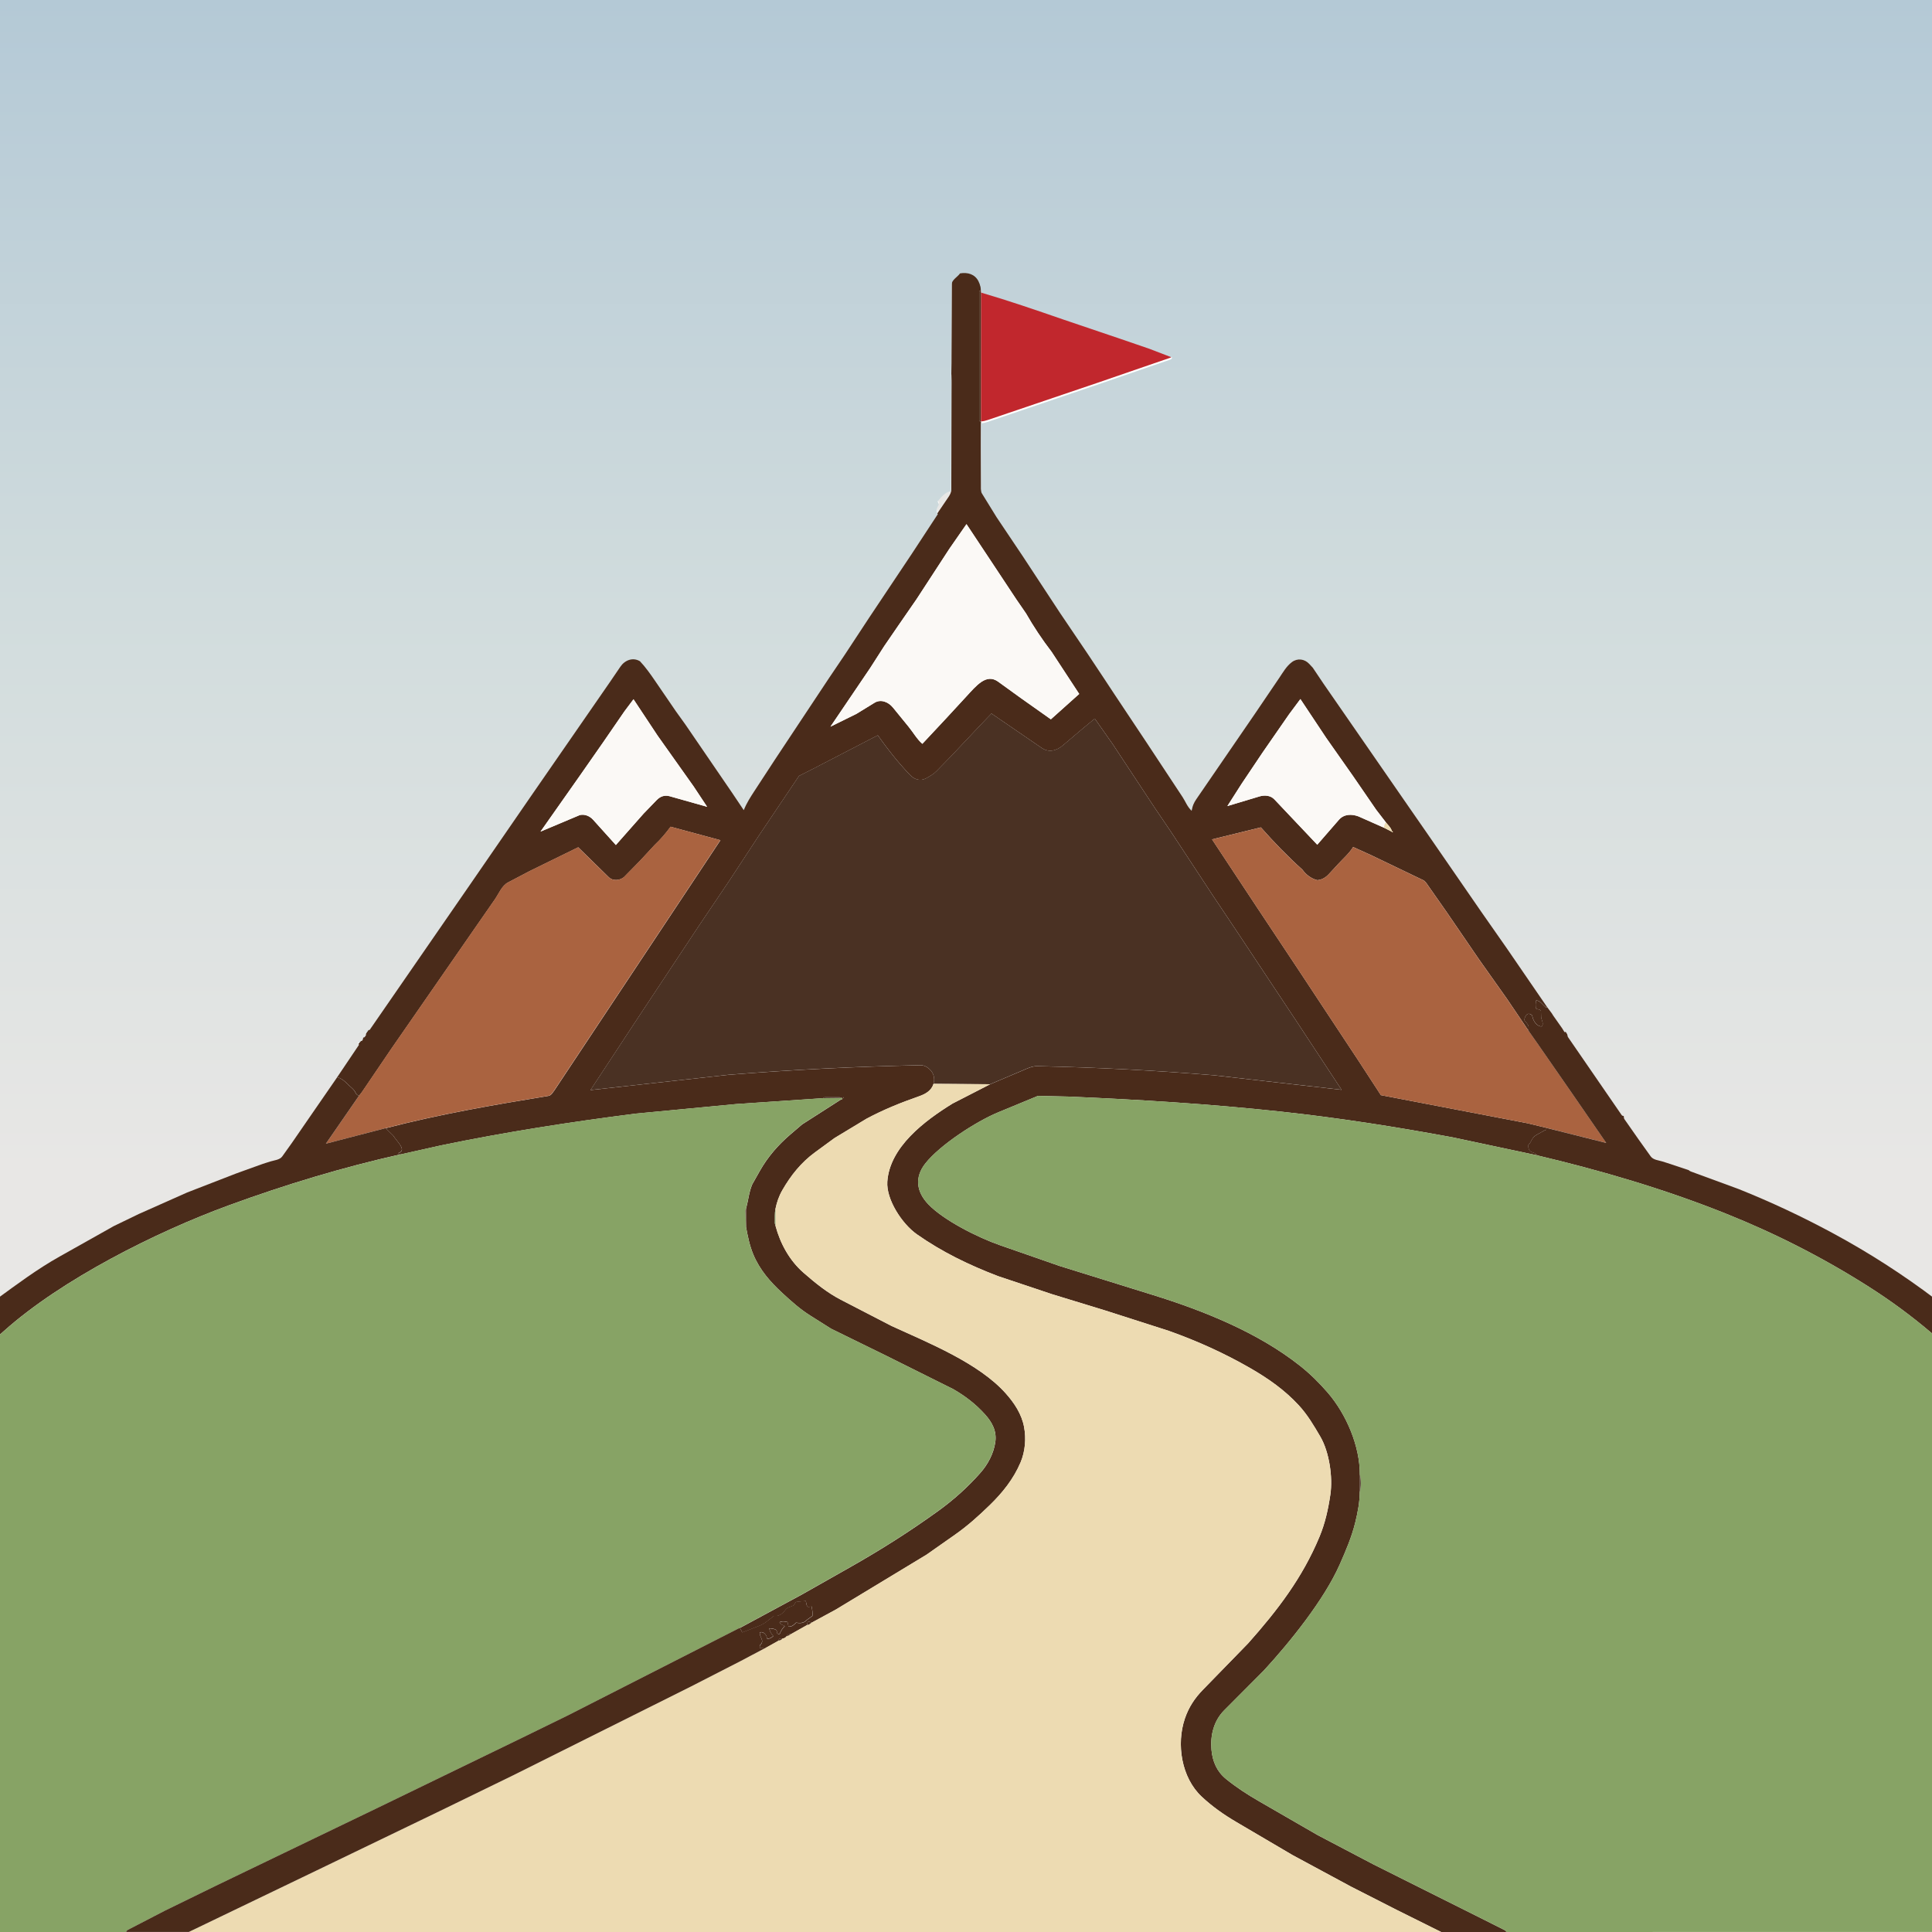
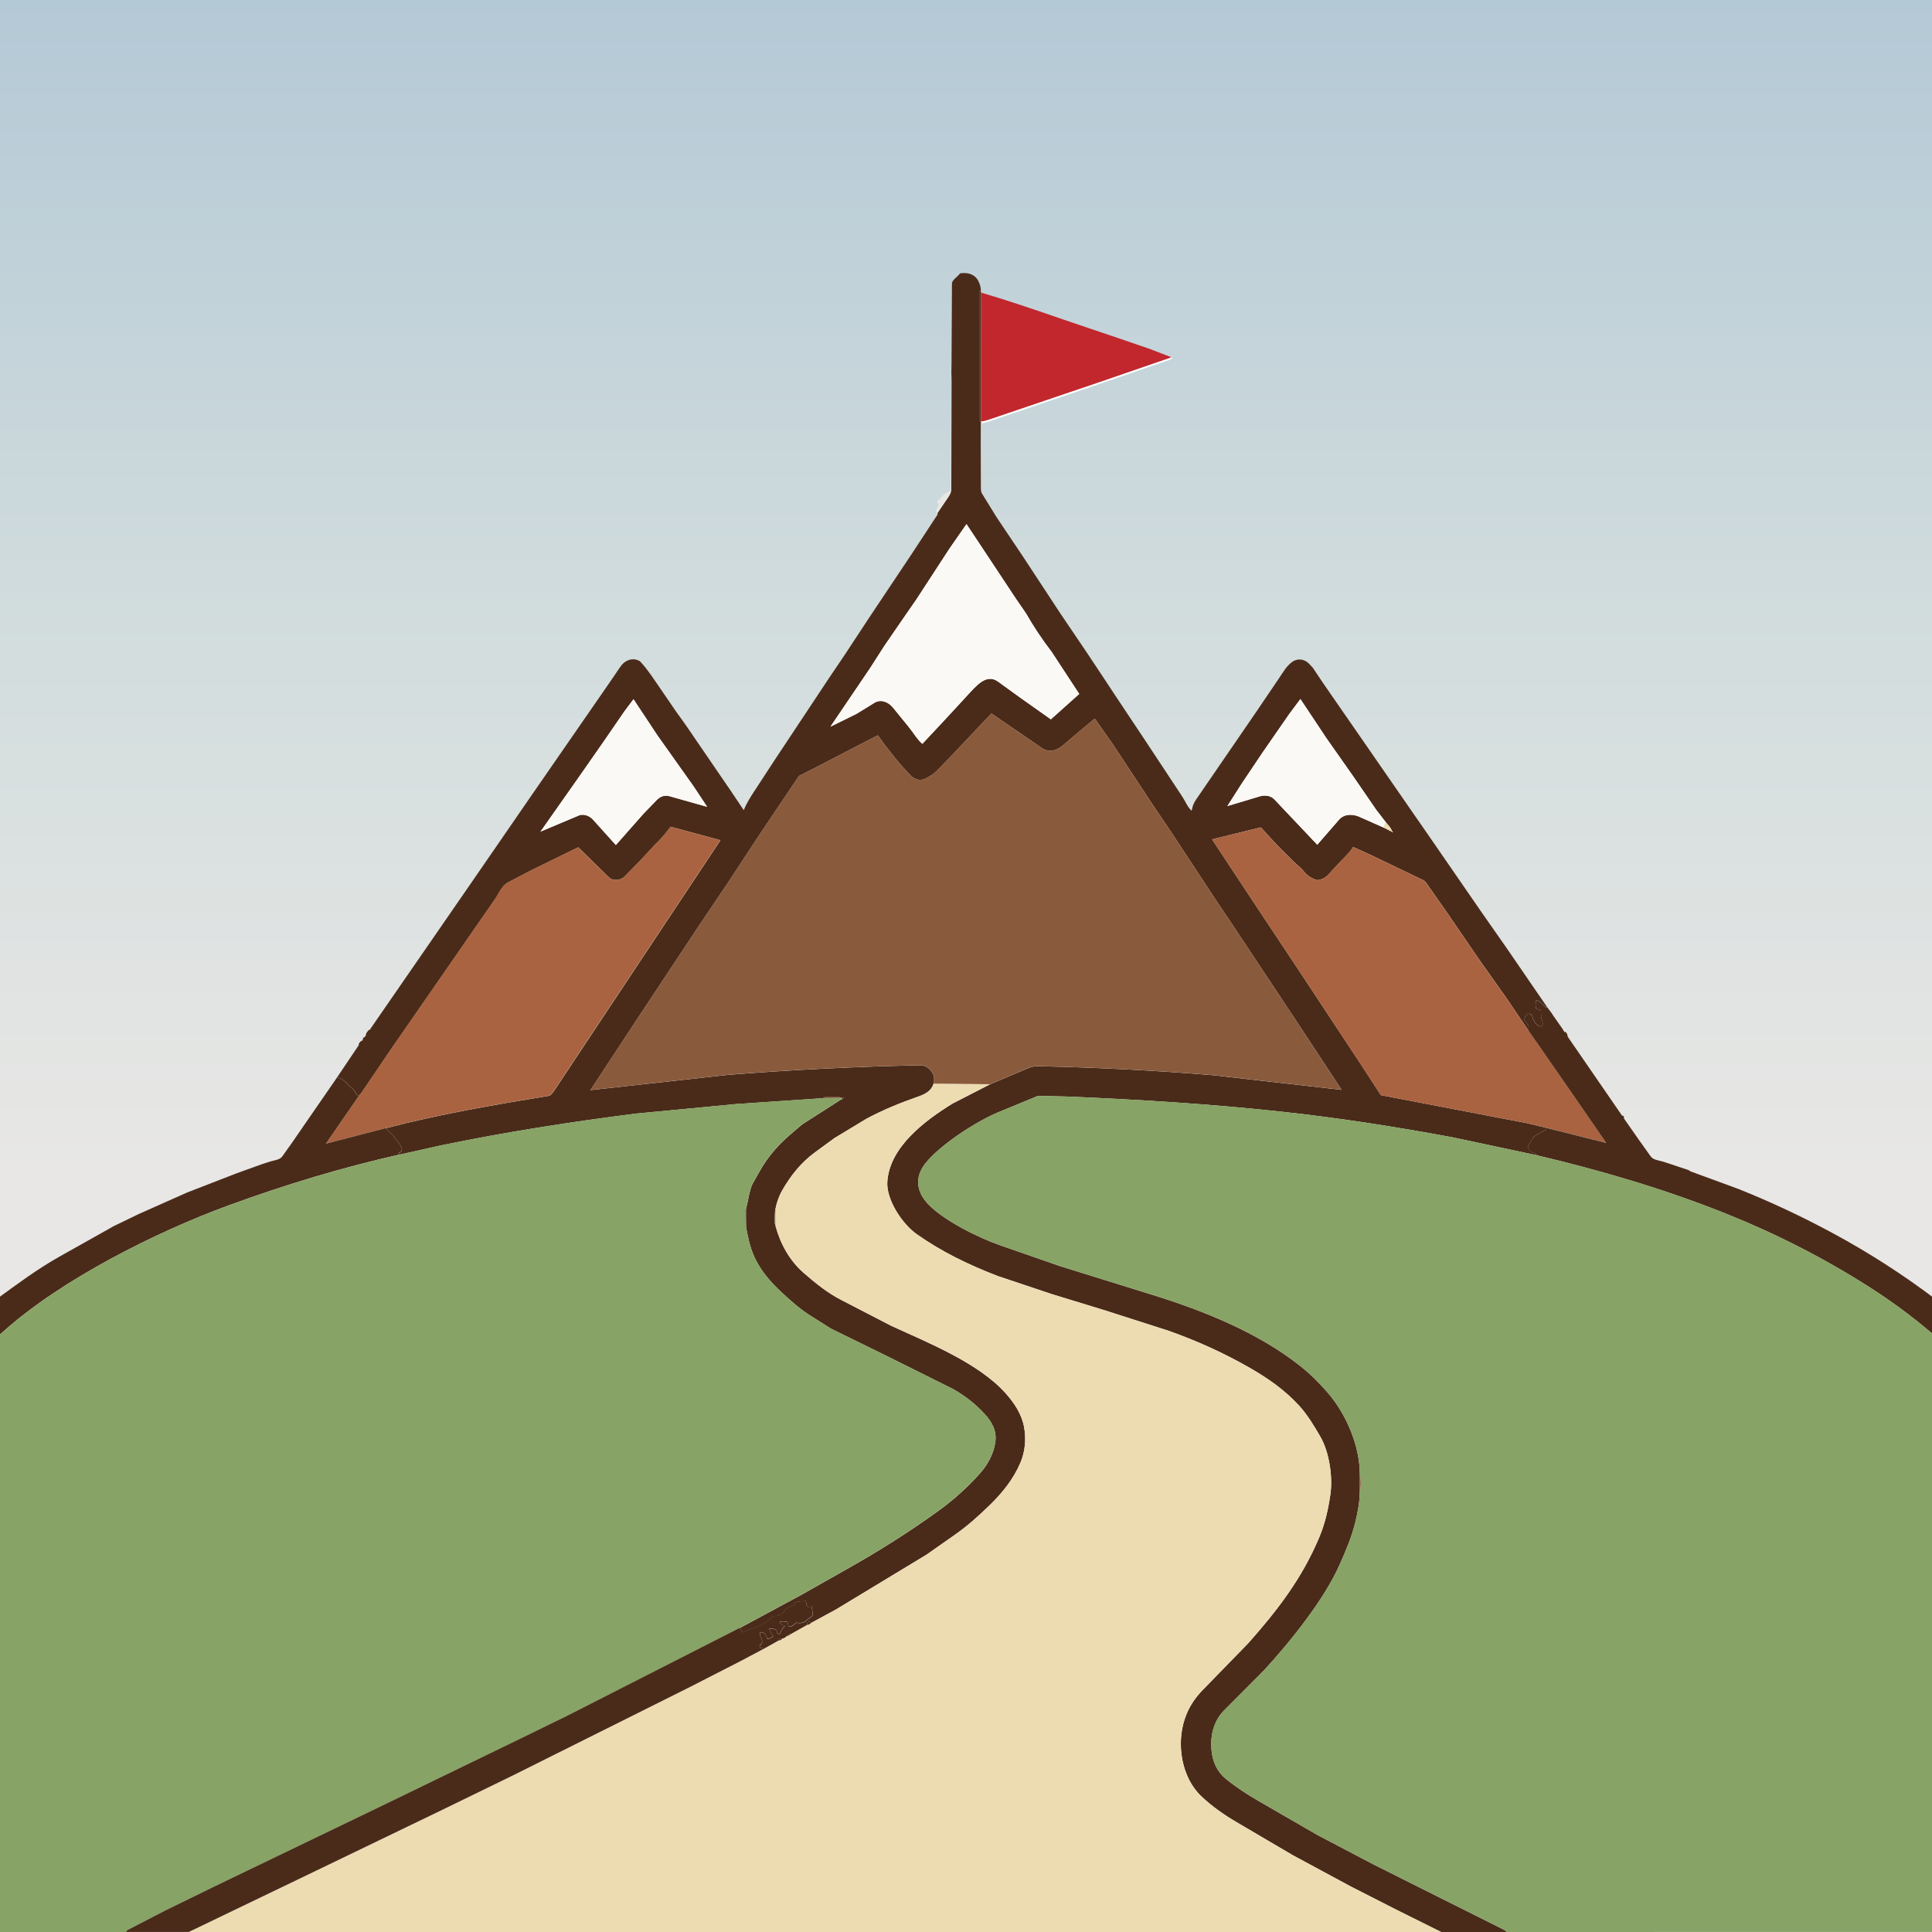
<svg xmlns="http://www.w3.org/2000/svg" id="Layer_1" data-name="Layer 1" viewBox="0 0 1024 1024">
  <defs>
    <style>
      .cls-1 {
        fill: #4A2B1A;
      }

      .cls-2 {
-         fill: #4A3123;
+         fill: #8A5A3C;
      }

      .cls-3 {
        fill: #4A2B1A;
      }

      .cls-4 {
        fill: #FBF9F6;
      }

      .cls-5 {
        fill: #4A2B1A;
      }

      .cls-6 {
        fill: #EDDBB2;
      }

      .cls-7 {
        fill: #AA6340;
      }

      .cls-8 {
        fill: #87A365;
      }

      .cls-9 {
        fill: #E8E7E5;
      }

      .cls-10 {
        fill: #B4C9D6;
      }

      .cls-11 {
        fill: #D1DCDD;
      }

      .cls-12 {
        fill: #C1272D;
      }
    </style>
    <linearGradient id="skyRamp" gradientUnits="userSpaceOnUse" x1="0" y1="0" x2="0" y2="620">
      <stop offset="0" stop-color="#B4C9D6" />
      <stop offset="0.52" stop-color="#D1DCDD" />
      <stop offset="1" stop-color="#E8E7E5" />
    </linearGradient>
+     <clipPath id="skyClip">
+       <use href="#skyShape" />
+     </clipPath>
  </defs>
  <g>
    <path class="cls-9" d="M504.12,259.42c0,1.31-.57,2.6-1.38,3.8l-5.66,8.34c-1.06-1.63-.5-3.53.52-5l-.59-1.82c.07.21,3.36-5.16,7.11-5.32Z" />
    <g>
      <path class="cls-5" d="M518.6,148.02c.95,1.84,1.43,3.95,1.43,6.08-.12-.04-.84-.12-.99.14v68.55c-.01.72.75.59.93.55l-.04,12.52.09,21.63c0,.93-.16,2.09.43,3.06l7.78,12.61,13.77,20.52,19.88,30.26,14.76,21.83,8.38,12.62,5.6,8.49,16.86,25.33,19.32,29.27c1.61,2.43,2.38,4.98,4.81,7.28.34-2.34,1.13-4.2,2.48-6.17l31.17-45.43,12.82-18.91c2.03-3,3.74-6.1,6.65-8.3s6.71-1.73,9.19.93l1.89,2.03,5.73,8.53,47.12,68.08,8.49,12.24,27.8,40.29,13.65,19.52,21.36,31.14.07.9c.04.19-.48.45-.7.26l-.73-.63c-1.37-1.17-2.11-2.69-4.39-3.06-.25,1.21-.52,3.15.04,4.51.82.28,2.47.32,2.5,1.33l.1,3.07c.04,1.23,1.76,3.86.16,4.94-2.64-.09-4.38-3.08-4.84-5.46-.18-.96-1.7-1.52-2.6-1.07s-2.01,2.76-1.4,3.61c1.47,1.47,2.58,2.82,1.85,4.98l-11.24-16.61-14.98-21.16-17.1-25-9.51-13.58c-.67-.96-1.66-2.66-2.8-3.21l-27.77-13.33-9.43-4.27c-2.2,3.52-5.1,5.95-7.81,8.89l-5.05,5.47c-1.63,1.77-3.67,3.04-6.15,3.21-3.27-.85-5.9-2.85-7.91-5.6-7.87-7.08-15.02-14.52-21.98-22.37l-25.87,6.35,24.42,36.96,20.83,31.36,16.36,24.78,16.36,24.77,11.52,17.7,77.72,14.9,9.85,2.39c.23.35.26.84.12.99-.13.14-.57.21-.9.4l-3.89,2.14c-1.96,1.08-2.71,2.21-3.57,4.11-.38.83-1.55,1.35-1.26,2.5,1.02,4,2.46,1.83,5.04,4.53l-44.97-9.57c-30.24-5.61-60.38-10.34-91.04-13.65-37.66-4.07-75.14-6.37-112.82-7.98l-16.05-.36-21.07,8.71c-11.57,4.78-30.84,17.23-38.61,27.09-5.73,7.27-4.84,14.91,1.52,21.6,8.13,8.54,26.38,17.68,37.96,21.71l31.6,11.01,49.76,15.47c26.9,8.36,55.49,19.89,77.51,37.28,5.54,4.37,10.3,9.07,14.86,14.34,9.98,11.54,17.15,28.5,17.08,43.55l-.04,9.21c-.02,5.29-1.06,10.74-2.39,16.14-1.94,7.85-5.01,14.97-8.25,22.3-8.18,18.52-26.21,40.95-40.16,56.1l-21.04,21.13c-5.59,5.62-7.43,13.32-6.75,20.96.56,6.2,2.86,11.51,7.72,15.46,5.58,4.53,11.4,8.28,17.69,11.91l30.81,17.79,29.63,15.56,59.14,29.59,10.39,5.24c.51.26.84.57.83,1.01h-34.48s-23.79-11.84-23.79-11.84l-23.97-12.21-30.95-16.69-29.64-17.43c-6.76-3.97-12.84-8.22-18.57-13.57-10.74-10.05-13.54-27.84-8.89-41.45,2.03-5.93,5.16-10.71,9.51-15.17l23.99-24.63c15.59-17.55,28.74-34.66,37.83-56.51,3-7.21,4.61-14.56,5.76-22.32,1.36-9.19-.54-22.54-5.32-30.74-3.42-5.86-6.8-11.61-11.45-16.64-7.42-8.03-16.08-14.12-25.57-19.6-13.87-8-28.2-14.46-43.31-19.83l-33.47-10.73-28.39-8.69-28.6-9.57c-15.24-5.82-29.66-12.77-43.03-22.17-7.94-5.58-16.33-18.53-15.68-27.92,1.27-18.35,19.69-32.2,34.57-41.39l19.91-10.22,16.84-7.14c2.41-1.02,5.29-2.51,8.15-2.45,31.37.66,62.36,2.23,93.71,4.84l67.6,7.7-24.47-37.19-12.43-18.71-19-28.65-12.1-18.08-22.45-34.15-8.95-13.22-21.89-33.18-9.54-13.57-6.34,5.23-10.56,8.96c-3.37,2.85-7.42,3.97-11.28,1.32l-26.57-18.2-5.24,5.45-16.28,17.26-7.7,7.89c-1.48,1.52-3.5,2.64-5.29,3.66-3.27,1.77-6.35.73-8.78-1.83-6.18-6.49-11.62-13.37-16.96-20.9l-32.72,16.94-9.05,4.61-21.15,31.45-16.11,24.56-15.38,22.8-33.15,50.06-24.74,37.62,73.15-8.08c34.06-2.73,67.7-4.37,101.7-5.09,2.63-.06,4.71,1.72,5.8,3.12,1.59,2.04,1.82,4.66,1.18,6.77-1.11,3.62-4.26,5.4-7.81,6.63-9.57,3.33-18.79,7.07-27.74,11.86l-16.89,10.21-10.41,7.62c-7.3,5.34-12.75,12.17-17.21,19.91-1.91,3.32-2.96,6.43-3.7,9.99-.5,2.39-.32,4.87-.36,7.62l.41,1.52c2.51,9.31,7.38,18.27,14.85,24.78,6.3,5.48,12.48,10.52,19.84,14.33l26.81,13.86c19.82,9.04,46.27,19.75,60.49,35.72,4.6,5.16,8.43,10.96,9.72,17.81,1.16,6.15.59,12.93-1.85,18.73-3.7,8.8-9.61,16.15-16.35,22.69-5.94,5.77-11.72,10.97-18.45,15.69l-15.07,10.58-48.04,29.07-12.9,7c-.47-.38-1.18-.62-1.63-.52-.67.14-.8,1.02-.48,1.62l-8.71,4.9c-1.14-.05-1.98.21-2.45,1.2-.3.63-1.45,1.19-2.13,1.19h-1.3c-.52-.01-.74.59-.73,1.11l-6.4,3.58-3.18.41c-.62.11-.59-1.27-.13-1.71,2.57-2.44-.82-4.41-.19-6.7,1.97-.49,3.63,1.33,3.8,3.4,1.53.06,2.46-.61,3.28-1.41-1.28-1.33-1.76-2.48-2.2-4.11,1.41.16,2.99.16,3.87,1.07.31.33.32,1.15.37,1.45.07.45,1.25.75,1.48.18.63-1.53,1.21-2.43,2.55-3.91-1.11-.62-2.03-.59-2.75-1.98,1.42-.7,2.81-.49,4.24-.08l.51,2.4c1.97.1,3.07-1.21,3.99-2.1,1.97.33,4.07.4,5.67-1.42l3.04-2.2c.23-1.65-.2-3.36-.47-5.04-.55.13-1.69.54-2.06.18-.76-.74-.77-1.91-1-3.08l-4.87.5c-.82.08-1.08,1.52-1.51,1.83-1.49.84-3.31.96-4.32,2.28-1.53,1.99-3.43,3.78-6.17,3.34l-3.72,2.88c-1.34,1.03-2.48,1.76-4.13,2.4l-8.95,3.51-1.27-2.43,32.47-17.5,25.65-14.52c16.35-9.25,31.88-19.06,47.12-30.08,8.2-5.93,15.44-12.47,22.13-20,4.13-4.65,7.15-10.45,8-16.45.84-5.91-1.83-10.62-5.46-14.63-4.99-5.52-10.37-9.65-16.82-13.38l-35.47-17.68-29.27-14.34-11.07-6.98c-5.49-3.46-9.98-7.51-14.72-11.88-6.48-5.97-12.08-12.33-15.51-20.61-1.94-4.69-2.91-9.61-3.8-14.41l.1-10.18c1.1-4.03,1.43-8.39,3.18-12.47l3.98-7.05c4.22-7.48,9.71-13.81,16.19-19.36l6.25-5.35,20.81-13.33c.67.15.84-.64.16-.7-.31-.18-.72-.39-1.25-.39h-7.6c-.53-.01-.88.2-.97.51l-46.14,3.12-53.07,5.05c-34.81,4.44-69.06,9.76-103.37,16.86l-21.06,4.71c-.5.05-1.1.25-1.43-.65,4.54-1.54-.55-5.74-2.82-9.3l-3.98-3.87c28.46-7.41,57.13-12.35,86.15-17.1,1.7-.28,2.28-1.71,3.3-2.98l88-132.58-26.4-7.14c-2.64,3.55-5.23,6.64-8.33,9.53l-7.97,8.6-8.46,8.62c-2.26,1.79-5.85,2.14-8.06-.02l-16.16-15.83-25.66,12.57-11.55,6.07c-3.26,1.71-4.87,5.97-6.96,8.98l-9.71,13.98-31.57,45.57-13.79,19.9-15.38,22.68-1.45,1.89c-1-.15-1.58-.78-1.95-1.6-.76-1.67-2.11-2.55-3.33-3.72-2.08-1.98-3.9-4.01-6.9-4.56l12.19-18.11c.63-.51.96-1.31,1.48-1.97.38-.48.91-1.22.5-1.82,1.1.13,1.28-.74,1.74-1.38l1.86-2.62,1.28-1.85,51.83-75.04,32.55-47.24,41.81-60.42,5.46-8.02c2.35-3.46,6.58-5.14,10.37-2.89,3,3.18,5.54,6.78,8.01,10.4l11.02,16.11,5.03,7,24.68,36.07,6.28,9.35c1.55-3.86,3.53-6.89,5.66-10.16l10.73-16.43,28.78-43.39,8.33-12.33,13.15-19.99,22.45-33.62,13.19-20.11.56-.82,5.66-8.34c.81-1.2,1.38-2.49,1.38-3.8l.13-57.63-.07-2.78-.05-.95.09-5.85.14-42.22c0-2.66,3.22-4.17,4.5-6.08,4.1-.7,7.85.45,9.74,4.11ZM502.02,380.17l10.01-10.85c5.54-6,10.73-12.56,17.03-8.01l11.93,8.62,16,11.32,15.02-13.45-14.61-22.3c-5.08-6.61-9.51-13.27-13.63-20.46l-5.13-7.45-13.19-19.92-13.18-19.87-9.05,13.03-17.38,26.68-9.44,13.66-7.75,11.3-7.45,11.62-10.74,15.86-10.29,15.19,13.75-6.77,9.63-5.91c3.17-1.95,7.18-.59,9.73,2.54l8.3,10.18c2.5,3.07,4.33,6.45,7.29,9.06l13.17-14.08ZM326.42,447.87l14.71-16.65,6.89-7.13c1.94-2.01,4.27-2.82,6.89-2.08l19.88,5.61-7.16-10.81-19.13-26.97-12.73-19.22-4.76,6.34-11.23,16.33-12.37,17.73-20.93,29.75,20.88-8.79c2.7-.55,5.26.57,7.04,2.55l12.02,13.34ZM733.56,438.72l3.73,1.89.35-.33c-.45-1.74-1.98-2.98-3.06-4.38l-5.12-6.64-12.26-17.84-14.29-20.34-13.67-20.56-5.98,8.03-14.15,20.43-11.08,16.52-7.49,11.73,17.06-5.12c2.66-.8,5.83-.55,7.82,1.55l22.76,24.05,11.46-13.18c2.68-3.08,6.7-3.18,10.39-1.82l13.54,6.01ZM738.24,440.71l-.62.17c.17.39.66.26.62-.17ZM447.04,581.52l-.25.25.25.25.25-.25-.25-.25Z" />
      <path class="cls-2" d="M524.76,574.67l-29.99-.21c.65-2.11.41-4.72-1.18-6.77-1.09-1.39-3.17-3.17-5.8-3.12-34.01.72-67.65,2.35-101.7,5.09l-73.15,8.08,24.74-37.62,33.15-50.06,15.38-22.8,16.11-24.56,21.15-31.45,9.05-4.61,32.72-16.94c5.34,7.53,10.77,14.41,16.96,20.9,2.43,2.56,5.51,3.6,8.78,1.83,1.78-1.02,3.8-2.14,5.29-3.66l7.7-7.89,16.28-17.26,5.24-5.45,26.57,18.2c3.86,2.65,7.92,1.53,11.28-1.32l10.56-8.96,6.34-5.23,9.54,13.57,21.89,33.18,8.95,13.22,22.45,34.15,12.1,18.08,19,28.65,12.43,18.71,24.47,37.19-67.6-7.7c-31.34-2.61-62.34-4.17-93.71-4.84-2.86-.06-5.74,1.43-8.15,2.45l-16.84,7.14Z" />
      <path class="cls-7" d="M810.01,546.1l5.09,7.25,17.66,25.46,18.59,26.96-31.9-8.02-9.85-2.39-77.72-14.9-11.52-17.7-16.36-24.77-16.36-24.78-20.83-31.36-24.42-36.96,25.87-6.35c6.96,7.86,14.11,15.29,21.98,22.37,2.02,2.75,4.64,4.75,7.91,5.6,2.47-.17,4.52-1.44,6.15-3.21l5.05-5.47c2.71-2.94,5.61-5.37,7.81-8.89l9.43,4.27,27.77,13.33c1.14.55,2.13,2.25,2.8,3.21l9.51,13.58,17.1,25,14.98,21.16,11.24,16.61Z" />
      <path class="cls-4" d="M502.02,380.17l-13.17,14.08c-2.96-2.61-4.78-5.99-7.29-9.06l-8.3-10.18c-2.54-3.12-6.55-4.48-9.73-2.54l-9.63,5.91-13.75,6.77,10.29-15.19,10.74-15.86,7.45-11.62,7.75-11.3,9.44-13.66,17.38-26.68,9.05-13.03,13.18,19.87,13.19,19.92,5.13,7.45c4.13,7.19,8.55,13.85,13.63,20.46l14.61,22.3-15.02,13.45-16-11.32-11.93-8.62c-6.3-4.55-11.48,2-17.03,8.01l-10.01,10.85Z" />
      <path class="cls-4" d="M326.42,447.87l-12.02-13.34c-1.78-1.98-4.34-3.11-7.04-2.55l-20.88,8.79,20.93-29.75,12.37-17.73,11.23-16.33,4.76-6.34,12.73,19.22,19.13,26.97,7.16,10.81-19.88-5.61c-2.62-.74-4.94.07-6.89,2.08l-6.89,7.13-14.71,16.65Z" />
      <path class="cls-11" d="M830.99,548.55l-1.73-2.46c.34-.16.71-.23,1.16-.08l.58,2.55Z" />
      <path class="cls-7" d="M204.37,597.94l-31.63,8.23,17.59-25.47,1.45-1.89,15.38-22.68,13.79-19.9,31.57-45.57,9.71-13.98c2.09-3.01,3.7-7.27,6.96-8.98l11.55-6.07,25.66-12.57,16.16,15.83c2.21,2.16,5.81,1.82,8.06.02l8.46-8.62,7.97-8.6c3.1-2.89,5.69-5.98,8.33-9.53l26.4,7.14-88,132.58c-1.02,1.27-1.6,2.7-3.3,2.98-29.02,4.75-57.69,9.69-86.15,17.1Z" />
      <g>
        <path class="cls-1" d="M520.03,154.1l-.07,69.24c-.17.04-.94.17-.94-.55v-68.55c.17-.26.88-.18,1-.14Z" />
        <path class="cls-12" d="M621.24,188.5c-.08.49-.47.94-.98,1.12l-16.77,5.76-20.61,7.11-59.07,20.03c-1.33.45-2.71.83-3.85.82l.07-69.24c14.56,4.27,28.81,9.17,43.43,14.22l30.77,10.42,14.98,5.14,12.04,4.62Z" />
      </g>
      <g>
        <path class="cls-4" d="M734.57,435.9c-.83.84-.94,1.81-1.01,2.82l-13.54-6.01c-3.69-1.37-7.71-1.26-10.39,1.82l-11.46,13.18-22.76-24.05c-1.99-2.1-5.15-2.35-7.82-1.55l-17.06,5.12,7.49-11.73,11.08-16.52,14.15-20.43,5.98-8.03,13.67,20.56,14.29,20.34,12.26,17.84,5.12,6.64Z" />
        <path class="cls-6" d="M733.56,438.72c.07-1.01.18-1.98,1.01-2.82,1.08,1.4,2.61,2.64,3.06,4.38l.6.43c.03.43-.45.56-.62.17-.04-.1-.14-.17-.33-.27l-3.73-1.89Z" />
      </g>
    </g>
    <path class="cls-11" d="M195.92,544.92l-1.86,2.62c-.19-.63-.27-1.48.15-2.12.27-.41,1.04-.65,1.71-.5Z" />
    <path class="cls-11" d="M191.82,550.73c-.52.66-.85,1.46-1.48,1.97-.62-.46-.83-1.42-.22-1.78.39-.23,1.13-.26,1.7-.19Z" />
    <g>
      <path class="cls-3" d="M819.97,532.72l2.45,3.27.89,1.4,4.65,6.6,1.29,2.1,1.73,2.46,28.57,41.51c.3.43.98.46,1.21.47-.09.42-.15,1.13.21,1.64l7.3,10.44,6.64,9.3c1.37,1.92,4.25,2.08,6.23,2.71l2.25.71,11.7,3.88c.36.4.73.58,1.33.8l25.07,9.21c17.11,6.83,33.89,14.72,50.06,23.46,18.91,10.21,36.94,21.8,54.09,34.76l.02,20.33c-.54-.4-1.15-.6-1.75-1.11-10.55-8.97-21.4-17-33.2-24.52-24.13-15.38-49.61-28.36-76.28-39.01-32.42-12.95-65.79-22.71-99.46-30.7-2.58-2.7-4.02-.52-5.04-4.53-.29-1.15.88-1.67,1.26-2.5.87-1.89,1.61-3.03,3.57-4.11l3.89-2.14c.33-.18.77-.25.9-.4.14-.15.11-.64-.12-.99l31.9,8.02-18.59-26.96-17.66-25.46-5.09-7.25c.73-2.16-.38-3.52-1.85-4.98-.61-.85.53-3.18,1.4-3.61s2.42.11,2.6,1.07c.46,2.38,2.21,5.37,4.84,5.46,1.61-1.08-.11-3.71-.16-4.94l-.1-3.07c-.03-1.02-1.68-1.05-2.5-1.33-.56-1.35-.29-3.29-.04-4.51,2.28.38,3.03,1.9,4.39,3.06l.73.63c.22.19.74-.07.7-.26l-.07-.9Z" />
      <path class="cls-3" d="M190.33,580.7l-17.59,25.47,31.63-8.23,3.98,3.87c2.28,3.56,7.37,7.76,2.82,9.3.33.9.94.71,1.43.65-30.9,6.91-61.24,16.09-91.22,27.05-38.75,14.17-88.56,39.24-119.14,66.51-1.34,1.19-2.48,2.34-3.92,2.97v-20.8c10.68-7.79,21.39-15.81,33.28-22.49l25.99-14.6,2.68-1.52,13.4-6.48,25.59-11.38,25.65-9.95,4.52-1.64,9.9-3.57,4.05-1.28c1.95-.62,4.93-.8,6.24-2.64l5.23-7.33,8.82-12.8,14.49-20.99c3,.56,4.82,2.58,6.9,4.56,1.23,1.17,2.57,2.05,3.33,3.72.37.82.95,1.45,1.95,1.6Z" />
      <g>
        <path class="cls-8" d="M814.98,612.41c33.67,7.99,67.04,17.75,99.46,30.7,26.67,10.65,52.15,23.64,76.28,39.01,11.8,7.52,22.66,15.55,33.2,24.52.61.51,1.21.71,1.75,1.11v316.21s-227.37.04-227.37.04c0-.43-.32-.75-.83-1.01l-10.39-5.24-59.14-29.59-29.63-15.56-30.81-17.79c-6.28-3.63-12.11-7.39-17.69-11.91-4.86-3.95-7.16-9.26-7.72-15.46-.69-7.64,1.16-15.34,6.75-20.96l21.04-21.13c13.95-15.15,31.98-37.59,40.16-56.1,3.24-7.34,6.31-14.45,8.25-22.3,1.33-5.4,2.37-10.85,2.39-16.14.74-2.6.73-6.59.04-9.21.06-15.06-7.1-32.01-17.08-43.55-4.56-5.27-9.32-9.97-14.86-14.34-22.02-17.39-50.61-28.92-77.51-37.28l-49.76-15.47-31.6-11.01c-11.58-4.03-29.83-13.17-37.96-21.71-6.37-6.69-7.25-14.33-1.52-21.6,7.77-9.86,27.04-22.31,38.61-27.09l21.07-8.71,16.05.36c37.68,1.61,75.16,3.9,112.82,7.98,30.66,3.32,60.8,8.04,91.04,13.65l44.97,9.57Z" />
        <path class="cls-2" d="M720.69,790.8l.04-9.21c.7,2.62.7,6.61-.04,9.21Z" />
      </g>
      <g>
        <path class="cls-8" d="M436.25,582.02l9.82-.12c.68.06.51.85-.16.7l-20.81,13.33-6.25,5.35c-6.48,5.55-11.97,11.88-16.19,19.36l-3.98,7.05c-1.75,4.08-2.08,8.44-3.18,12.47l-.41,1.52.31,8.66c.89,4.8,1.86,9.72,3.8,14.41,3.43,8.27,9.02,14.64,15.51,20.61,4.74,4.36,9.24,8.42,14.72,11.88l11.07,6.98,29.27,14.34,35.47,17.68c6.44,3.74,11.82,7.86,16.82,13.38,3.63,4.01,6.29,8.72,5.46,14.63-.85,5.99-3.87,11.8-8,16.45-6.68,7.52-13.93,14.07-22.13,20-15.24,11.02-30.77,20.83-47.12,30.08l-25.65,14.52-32.47,17.5-91.16,46.42-24.72,12.09-76.27,36.99-85.62,41.24-27.02,13.21-19.47,10.09c-.59.31-.84.65-1.06,1.16H-1.68s0-315.7,0-315.7c1.44-.63,2.58-1.78,3.92-2.97,30.59-27.27,80.39-52.34,119.14-66.51,29.98-10.96,60.32-20.14,91.22-27.05l21.06-4.71c34.3-7.1,68.55-12.42,103.37-16.86l53.07-5.05,46.14-3.12Z" />
        <polygon class="cls-3" points="395.4 650.33 395.09 641.67 395.5 640.15 395.4 650.33" />
      </g>
      <path class="cls-2" d="M446.07,581.9l-9.82.12c.09-.31.45-.52.97-.52h7.6c.52.01.93.23,1.25.4Z" />
      <g>
        <path class="cls-6" d="M524.76,574.67l-19.91,10.22c-14.89,9.19-33.3,23.04-34.57,41.39-.65,9.38,7.74,22.34,15.68,27.92,13.37,9.4,27.79,16.35,43.03,22.17l28.6,9.57,28.39,8.69,33.47,10.73c15.11,5.37,29.44,11.84,43.31,19.83,9.5,5.47,18.16,11.56,25.57,19.6,4.64,5.03,8.03,10.78,11.45,16.64,4.79,8.2,6.68,21.55,5.32,30.74-1.15,7.77-2.76,15.11-5.76,22.32-9.09,21.85-22.24,38.97-37.83,56.51l-23.99,24.63c-4.34,4.46-7.48,9.24-9.51,15.17-4.66,13.6-1.86,31.39,8.89,41.45,5.73,5.36,11.81,9.6,18.57,13.57l29.64,17.43,30.95,16.69,23.97,12.21,23.79,11.84H100.08s67.79-32.62,67.79-32.62l65.61-31.65,38.51-18.76,93.95-46.92,26.24-13.44,14.1-7.46,6.4-3.58c.8-.13,1.56-.43,2.03-1.11.67,0,1.83-.56,2.13-1.19.97-.21,1.68-.77,2.45-1.2l8.71-4.9c.9.09,1.5-.76,2.11-1.09l12.9-7,48.04-29.07,15.07-10.58c6.73-4.72,12.51-9.92,18.45-15.69,6.74-6.55,12.64-13.89,16.35-22.69,2.44-5.79,3.01-12.57,1.85-18.73-1.29-6.85-5.13-12.65-9.72-17.81-14.22-15.98-40.67-26.68-60.49-35.72l-26.81-13.86c-7.36-3.8-13.54-8.85-19.84-14.33-7.47-6.5-12.35-15.47-14.85-24.78l-.05-9.14c.74-3.56,1.79-6.67,3.7-9.99,4.46-7.74,9.9-14.57,17.21-19.91l10.41-7.62,16.89-10.21c8.95-4.78,18.17-8.52,27.74-11.86,3.55-1.23,6.7-3.01,7.81-6.63l29.99.21Z" />
        <path class="cls-1" d="M406.28,873.13l-14.1,7.46-26.24,13.44-93.95,46.92-38.51,18.76-65.61,31.65-67.79,32.62h-33.26c.23-.52.47-.86,1.06-1.17l19.47-10.09,27.02-13.21,85.62-41.24,76.27-36.99,24.72-12.09,91.16-46.42,1.27,2.43,8.95-3.51c1.65-.65,2.79-1.37,4.13-2.4l3.72-2.88c2.74.44,4.64-1.35,6.17-3.34,1.01-1.32,2.84-1.44,4.32-2.28.43-.31.7-1.74,1.51-1.83l4.87-.5c.23,1.17.24,2.34,1,3.08.37.36,1.5-.05,2.06-.18.27,1.68.7,3.39.47,5.04l-3.04,2.2c-1.59,1.81-3.69,1.74-5.67,1.42-.93.89-2.02,2.2-3.99,2.1l-.51-2.4c-1.43-.41-2.82-.63-4.24.08.72,1.39,1.64,1.35,2.75,1.98-1.34,1.47-1.91,2.38-2.55,3.91-.24.57-1.41.27-1.48-.18-.05-.3-.05-1.12-.37-1.45-.88-.92-2.46-.92-3.87-1.07.45,1.63.93,2.78,2.2,4.11-.81.8-1.75,1.47-3.28,1.41-.17-2.07-1.84-3.89-3.8-3.4-.63,2.29,2.76,4.27.19,6.7-.47.44-.49,1.82.13,1.71l3.18-.41Z" />
        <path class="cls-8" d="M411.05,649.82l-.41-1.52c.05-2.75-.13-5.24.36-7.62l.05,9.14Z" />
        <path class="cls-1" d="M430.11,860.07c-.61.33-1.21,1.18-2.11,1.09-.32-.6-.19-1.47.48-1.62.45-.1,1.16.15,1.63.52Z" />
        <path class="cls-1" d="M414.71,868.45c-.47.67-1.23.98-2.03,1.11-.01-.52.21-1.12.73-1.12h1.3Z" />
        <path class="cls-1" d="M419.29,866.06c-.76.43-1.47.99-2.45,1.2.47-.99,1.31-1.25,2.45-1.2Z" />
      </g>
      <rect class="cls-2" x="446.86" y="581.59" width=".35" height=".35" transform="translate(-280.43 486.48) rotate(-45)" />
    </g>
  </g>
-   <path class="cls-10" style="fill:url(#skyRamp)" d="M4-2.43H-.8c-.2,0-.8-.11-.89.03-.09.15-.03.47-.03,1.15v689.75c10.69-7.79,21.39-15.81,33.28-22.49l25.99-14.6,2.68-1.52,13.4-6.48,25.59-11.38,25.65-9.95,4.52-1.64,9.9-3.57,4.05-1.28c1.95-.62,4.93-.8,6.24-2.64l5.23-7.33,8.82-12.8,14.49-20.99,12.19-18.11c-.62-.46-.83-1.42-.22-1.78.39-.23,1.13-.26,1.7-.19.38-.48.91-1.22.5-1.82,1.1.13,1.28-.74,1.74-1.38-.19-.63-.27-1.48.15-2.12.27-.41,1.04-.65,1.71-.5l1.28-1.85,51.83-75.04,32.55-47.24,41.81-60.42,5.46-8.02c2.35-3.46,6.58-5.14,10.37-2.89,3,3.18,5.54,6.78,8.01,10.4l11.02,16.11,5.03,7,24.68,36.07,6.28,9.35c1.55-3.86,3.53-6.89,5.66-10.16l10.73-16.43,28.78-43.39,8.33-12.33,13.15-19.99,22.45-33.62,13.19-20.11.56-.82c-1.06-1.63-.5-3.53.52-5l-.59-1.82c.07.21,3.36-5.16,7.11-5.32l.13-57.63-.07-2.78-.05-.95.09-5.85.14-42.22c0-2.66,3.22-4.17,4.5-6.08,4.1-.7,7.85.45,9.74,4.11.95,1.84,1.43,3.95,1.43,6.08,14.56,4.27,28.81,9.17,43.43,14.22l30.77,10.42,14.98,5.14,12.04,4.62c-.08.49-.47.94-.98,1.12l-16.77,5.76-20.61,7.11-59.07,20.03c-1.33.45-2.71.83-3.85.82l-.04,12.52.09,21.63c0,.93-.16,2.09.44,3.06l7.78,12.61,13.77,20.52,19.88,30.26,14.76,21.83,8.38,12.62,5.6,8.49,16.86,25.33,19.32,29.27c1.61,2.43,2.38,4.98,4.81,7.28.34-2.34,1.13-4.2,2.48-6.17l31.17-45.43,12.82-18.91c2.03-3,3.74-6.1,6.65-8.3,2.93-2.21,6.71-1.73,9.19.93l1.89,2.03,5.73,8.53,47.12,68.08,8.49,12.24,27.8,40.29,13.65,19.52,21.36,31.14,2.45,3.27.89,1.4,4.65,6.6,1.29,2.1c.34-.16.71-.23,1.16-.08l.58,2.55,28.57,41.51c.3.43.98.46,1.21.47-.09.42-.15,1.13.21,1.64l7.3,10.44,6.64,9.3c1.37,1.92,4.25,2.08,6.23,2.71l2.25.71,11.7,3.88c.36.4.73.58,1.33.8l25.07,9.21c17.11,6.83,33.89,14.72,50.06,23.46,18.91,10.21,36.94,21.8,54.09,34.76l.13-690.85H4Z" />
+   <path id="skyShape" class="cls-10" style="fill:url(#skyRamp)" d="M4-2.43H-.8c-.2,0-.8-.11-.89.03-.09.15-.03.47-.03,1.15v689.75c10.69-7.79,21.39-15.81,33.28-22.49l25.99-14.6,2.68-1.52,13.4-6.48,25.59-11.38,25.65-9.95,4.52-1.64,9.9-3.57,4.05-1.28c1.95-.62,4.93-.8,6.24-2.64l5.23-7.33,8.82-12.8,14.49-20.99,12.19-18.11c-.62-.46-.83-1.42-.22-1.78.39-.23,1.13-.26,1.7-.19.38-.48.91-1.22.5-1.82,1.1.13,1.28-.74,1.74-1.38-.19-.63-.27-1.48.15-2.12.27-.41,1.04-.65,1.71-.5l1.28-1.85,51.83-75.04,32.55-47.24,41.81-60.42,5.46-8.02c2.35-3.46,6.58-5.14,10.37-2.89,3,3.18,5.54,6.78,8.01,10.4l11.02,16.11,5.03,7,24.68,36.07,6.28,9.35c1.55-3.86,3.53-6.89,5.66-10.16l10.73-16.43,28.78-43.39,8.33-12.33,13.15-19.99,22.45-33.62,13.19-20.11.56-.82c-1.06-1.63-.5-3.53.52-5l-.59-1.82c.07.21,3.36-5.16,7.11-5.32l.13-57.63-.07-2.78-.05-.95.09-5.85.14-42.22c0-2.66,3.22-4.17,4.5-6.08,4.1-.7,7.85.45,9.74,4.11.95,1.84,1.43,3.95,1.43,6.08,14.56,4.27,28.81,9.17,43.43,14.22l30.77,10.42,14.98,5.14,12.04,4.62c-.08.49-.47.94-.98,1.12l-16.77,5.76-20.61,7.11-59.07,20.03c-1.33.45-2.71.83-3.85.82l-.04,12.52.09,21.63c0,.93-.16,2.09.44,3.06l7.78,12.61,13.77,20.52,19.88,30.26,14.76,21.83,8.38,12.62,5.6,8.49,16.86,25.33,19.32,29.27c1.61,2.43,2.38,4.98,4.81,7.28.34-2.34,1.13-4.2,2.48-6.17l31.17-45.43,12.82-18.91c2.03-3,3.74-6.1,6.65-8.3,2.93-2.21,6.71-1.73,9.19.93l1.89,2.03,5.73,8.53,47.12,68.08,8.49,12.24,27.8,40.29,13.65,19.52,21.36,31.14,2.45,3.27.89,1.4,4.65,6.6,1.29,2.1c.34-.16.71-.23,1.16-.08l.58,2.55,28.57,41.51c.3.43.98.46,1.21.47-.09.42-.15,1.13.21,1.64l7.3,10.44,6.64,9.3c1.37,1.92,4.25,2.08,6.23,2.71l2.25.71,11.7,3.88c.36.4.73.58,1.33.8l25.07,9.21c17.11,6.83,33.89,14.72,50.06,23.46,18.91,10.21,36.94,21.8,54.09,34.76l.13-690.85H4Z" />
+   <g clip-path="url(#skyClip)">
+ 
+   </g>
</svg>
